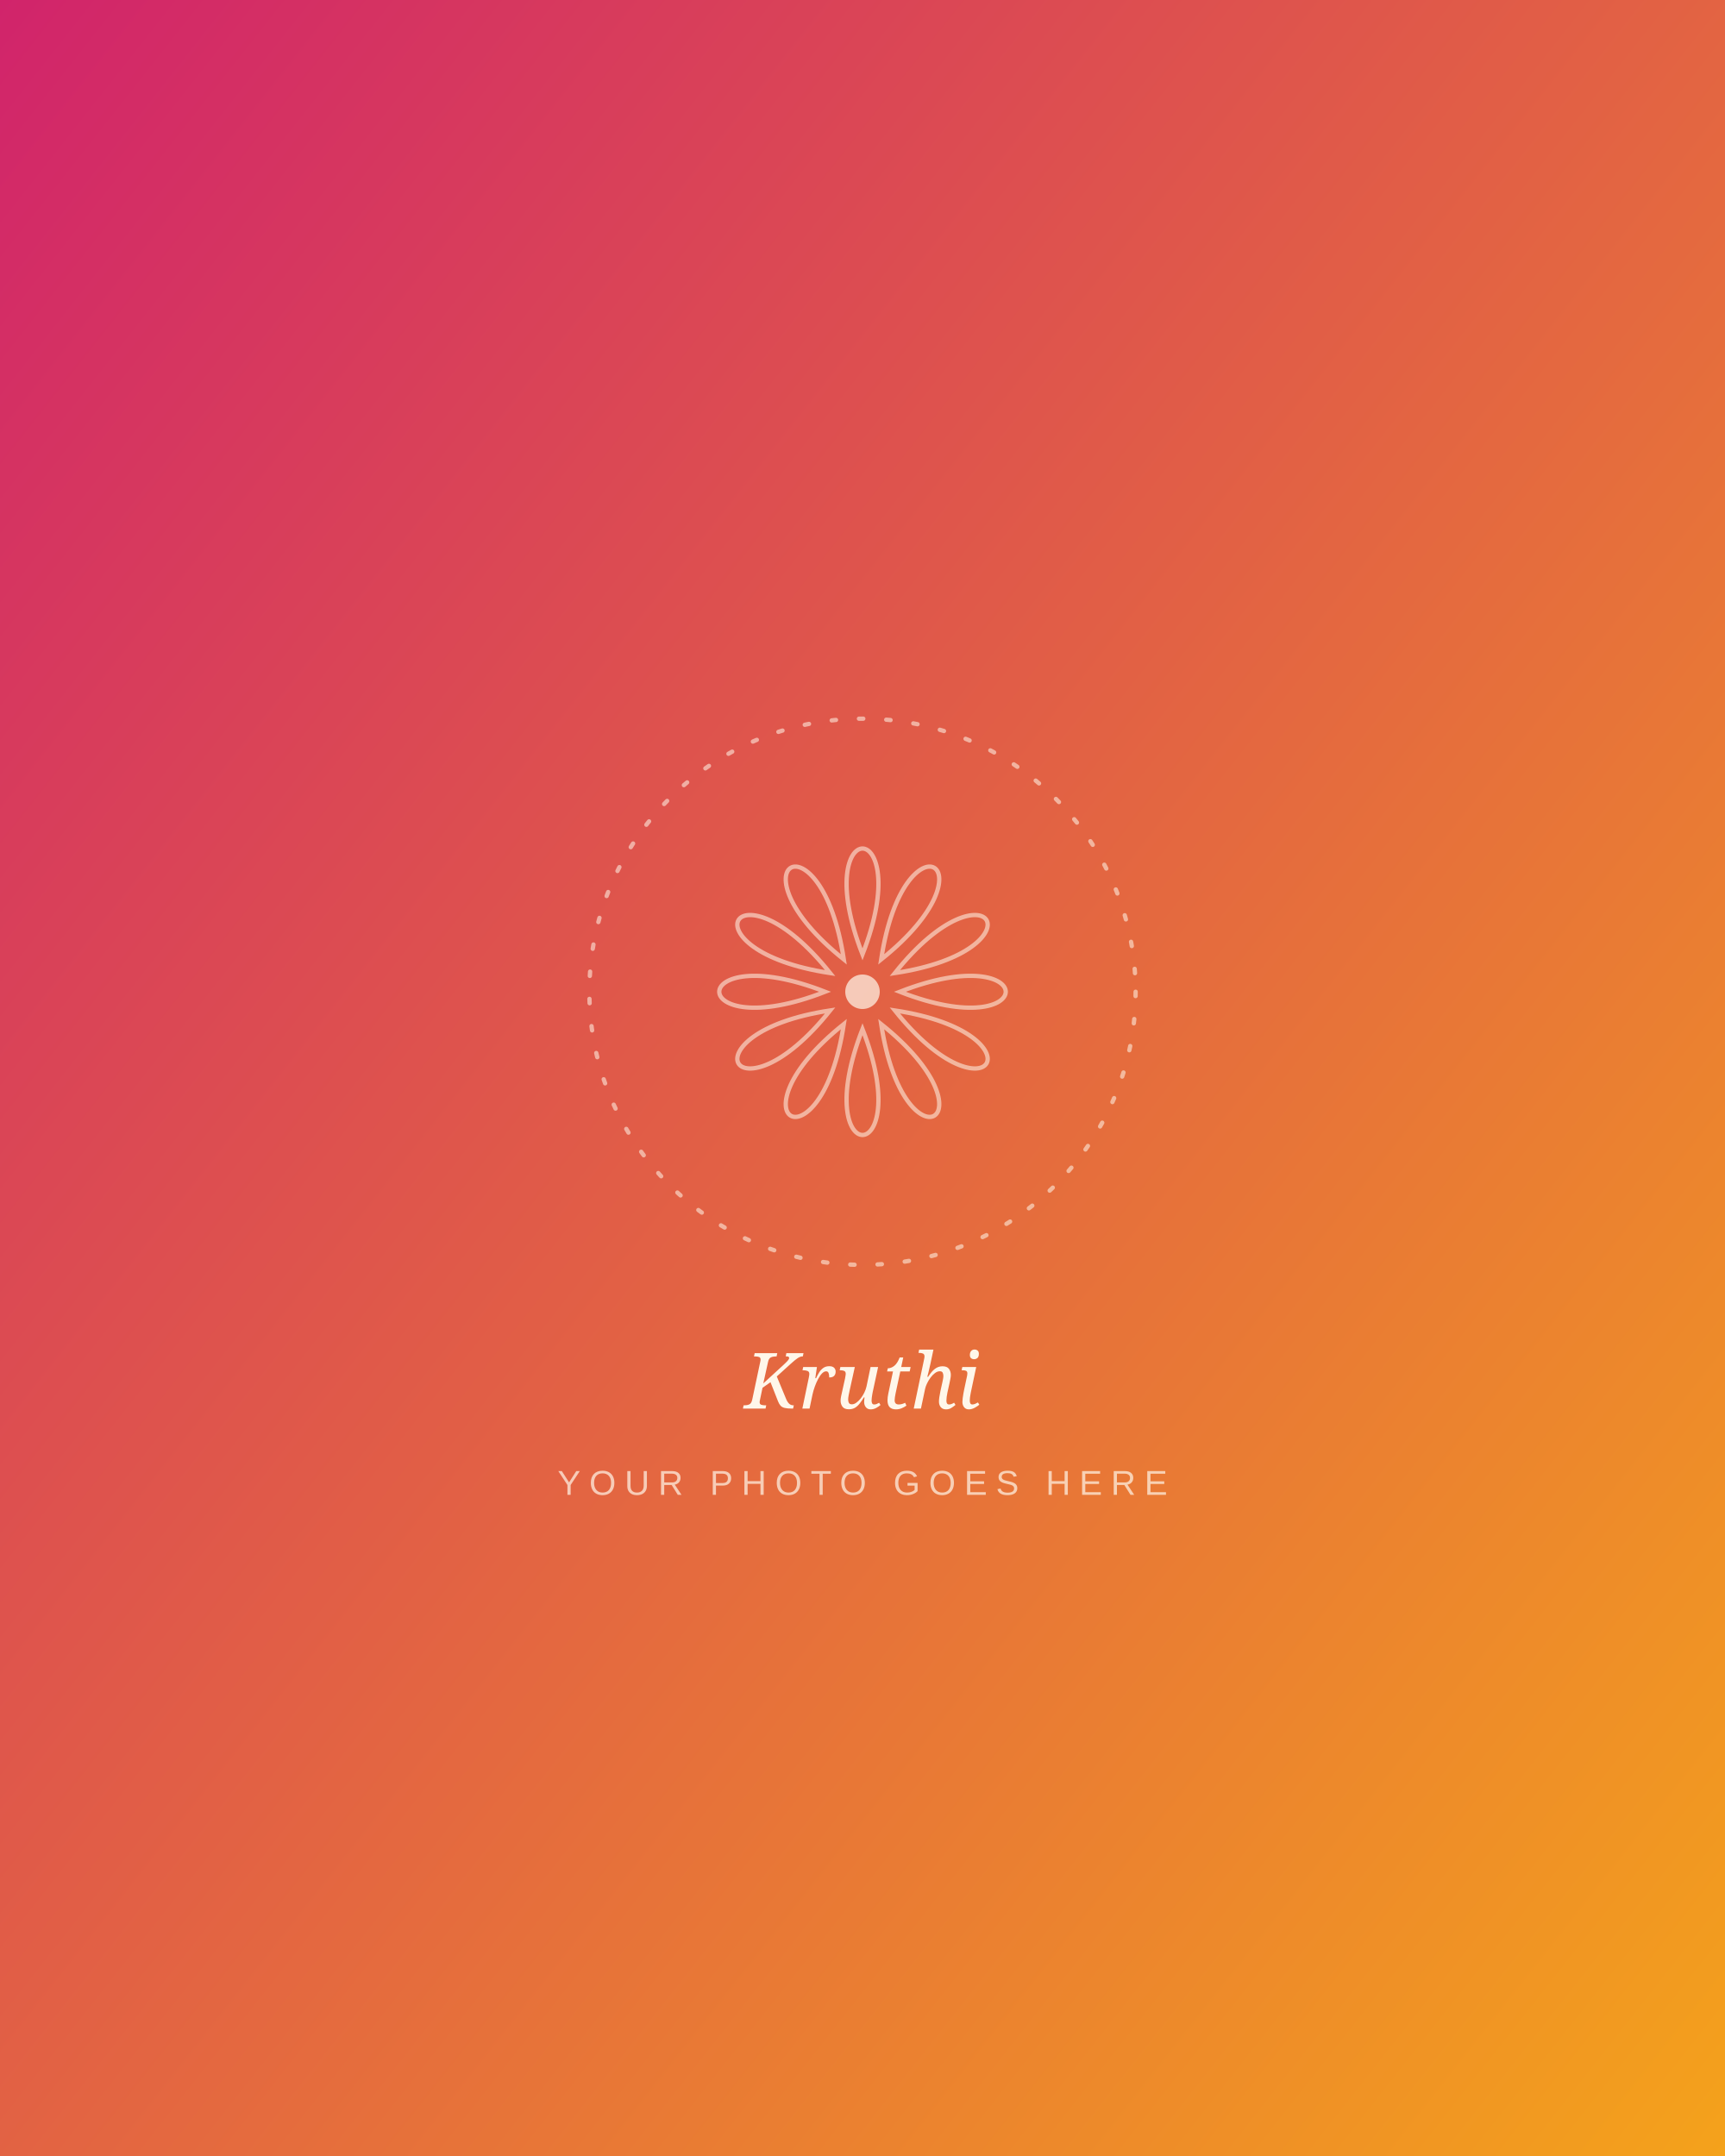
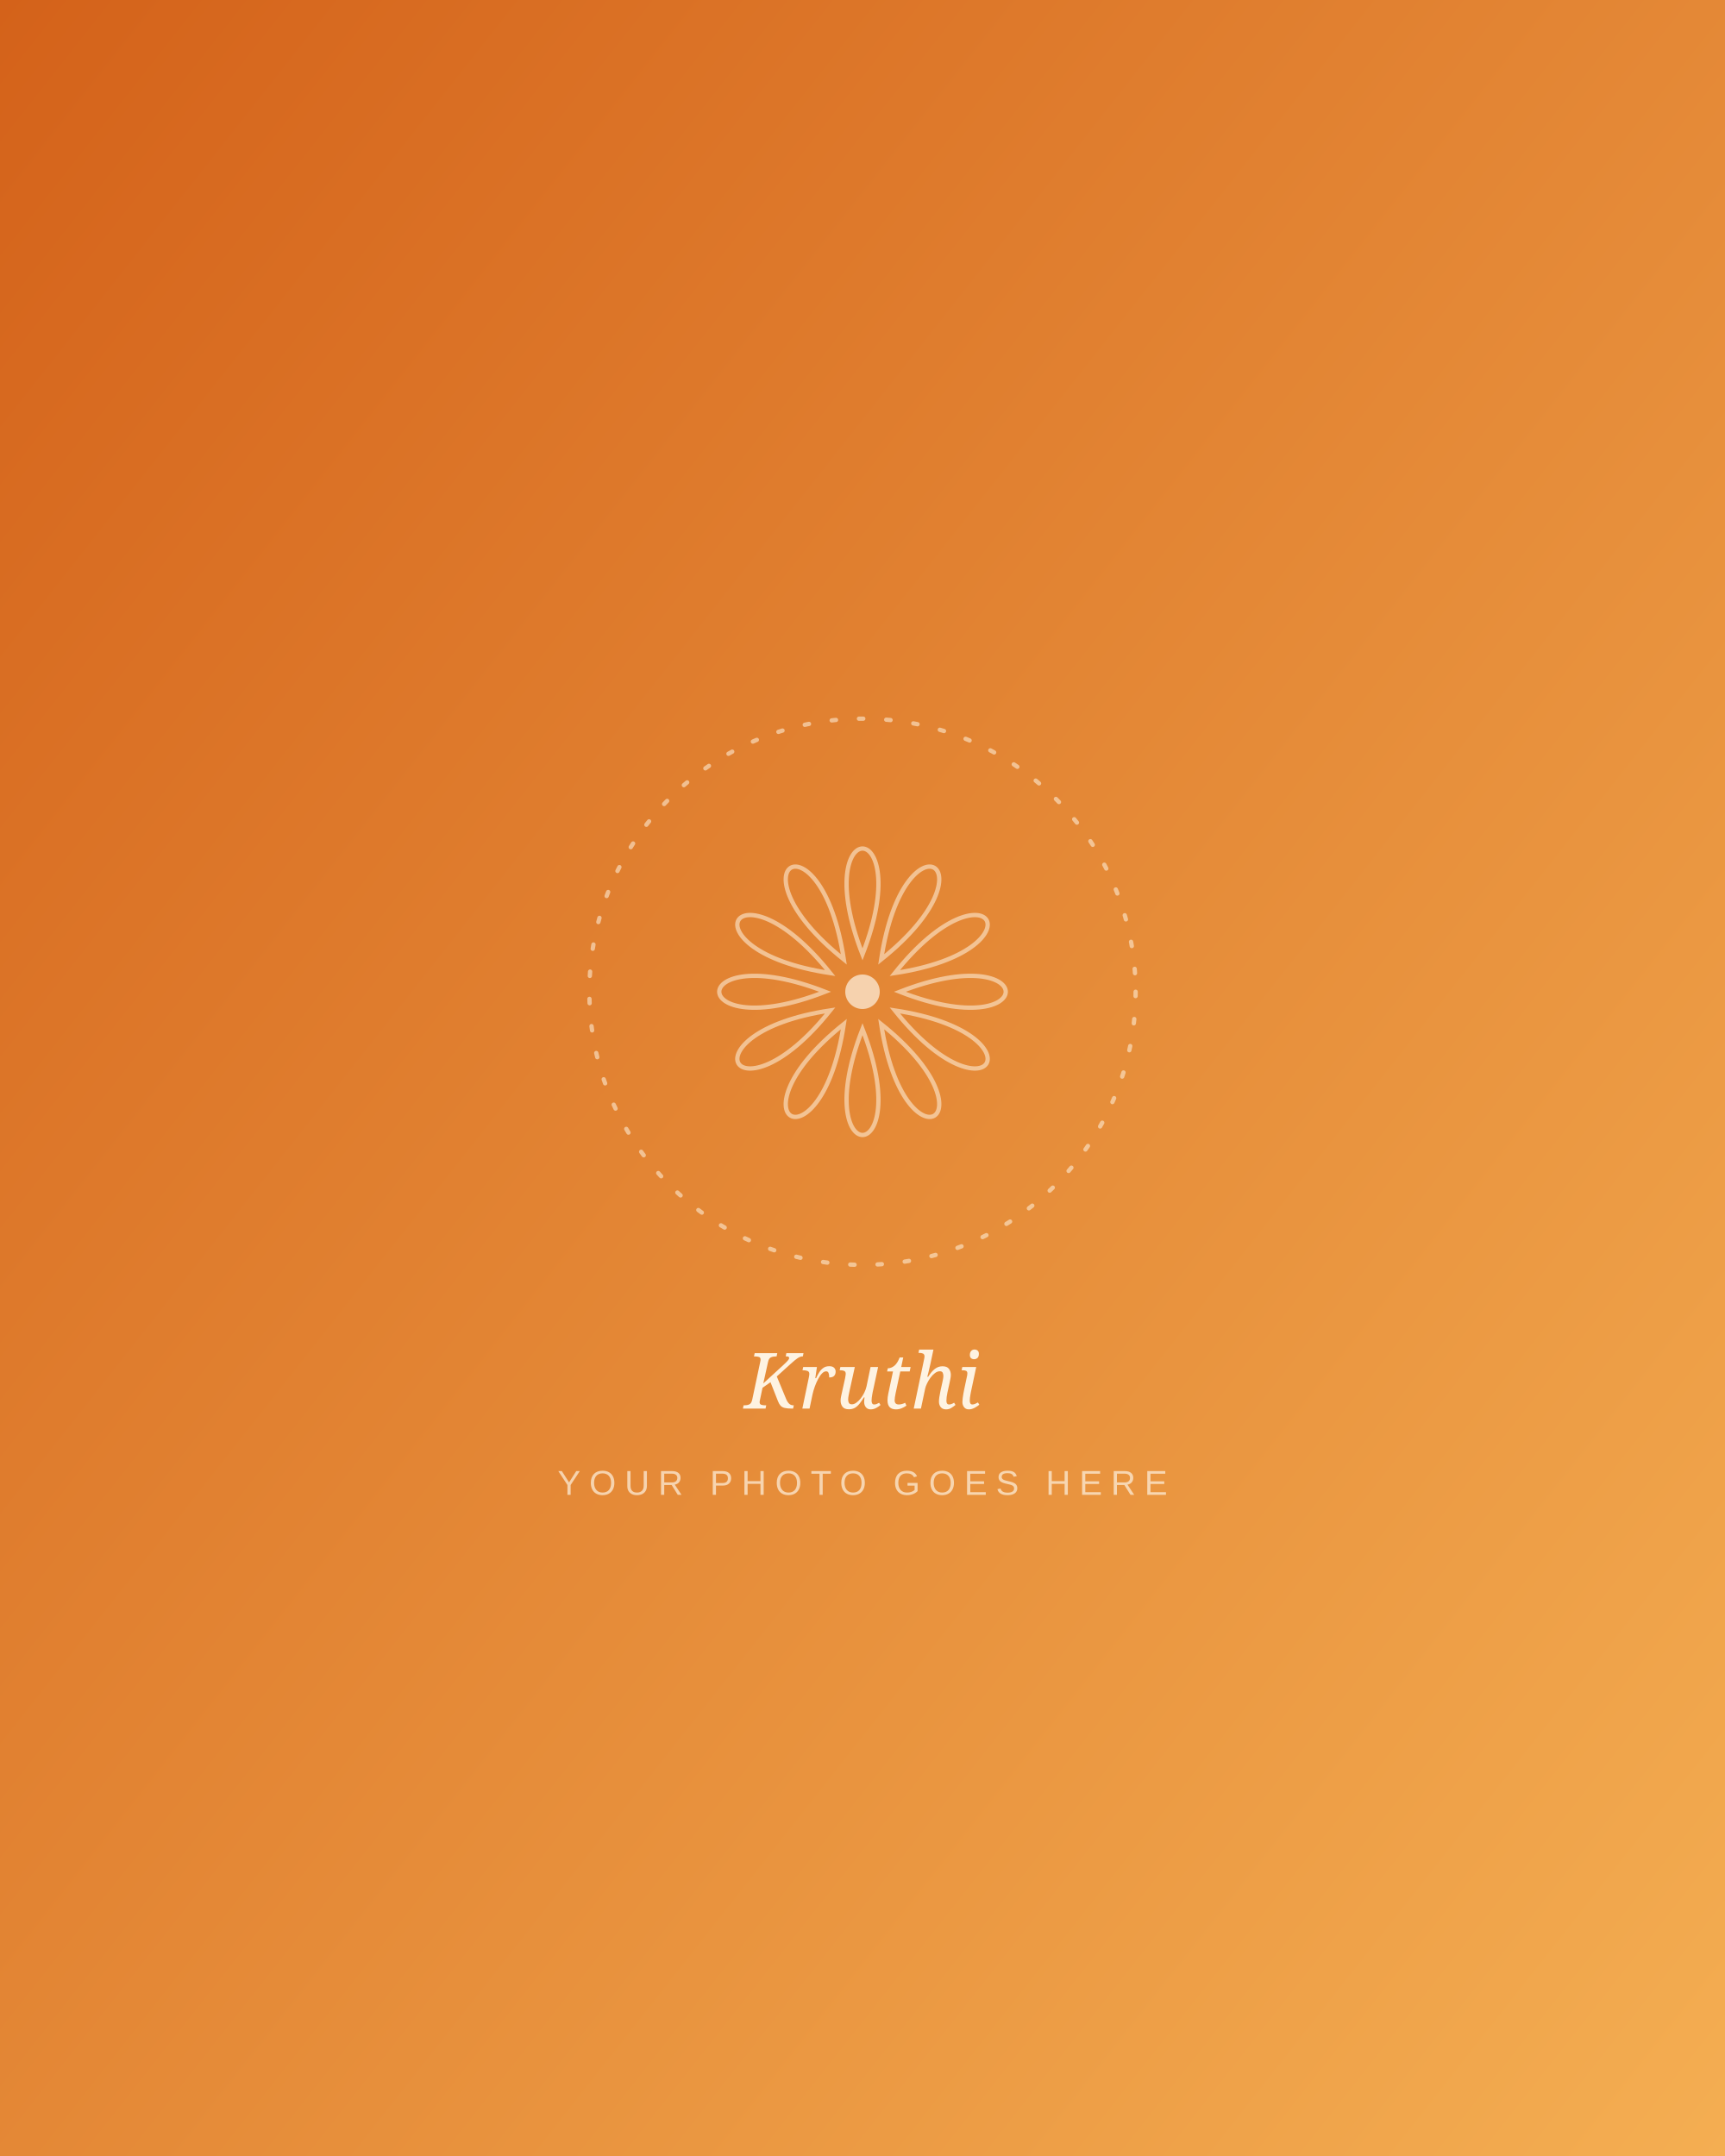
<svg xmlns="http://www.w3.org/2000/svg" viewBox="0 0 1200 1500" preserveAspectRatio="xMidYMid slice">
  <defs>
    <linearGradient id="g" x1="0" y1="0" x2="1" y2="1">
-       <stop offset="0" stop-color="#d1246b" />
-       <stop offset="1" stop-color="#f4a21b" />
+       <stop offset="0" stop-color="#d4621a" />
+       <stop offset="1" stop-color="#f4ae52" />
    </linearGradient>
  </defs>
  <rect width="1200" height="1500" fill="url(#g)" />
-   <g transform="translate(600 690)" fill="none" stroke="#fff7ea" stroke-opacity=".55" stroke-width="3">
-     <circle r="12" fill="#fff7ea" fill-opacity=".7" stroke="none" />
+   <g transform="translate(600 690)" fill="none" stroke="#fef3e2" stroke-opacity=".55" stroke-width="3">
+     <circle r="12" fill="#fef3e2" fill-opacity=".7" stroke="none" />
    <path d="M0.0 -26.0 C-38.4 -124.2 38.4 -124.2 0.0 -26.0Z M13.0 -22.5 C28.8 -126.8 95.4 -88.3 13.0 -22.5Z M22.5 -13.0 C88.3 -95.4 126.8 -28.8 22.5 -13.0Z M26.0 0.0 C124.2 -38.4 124.2 38.4 26.0 0.0Z M22.5 13.0 C126.8 28.8 88.3 95.4 22.5 13.0Z M13.0 22.5 C95.4 88.3 28.8 126.8 13.0 22.5Z M0.0 26.0 C38.4 124.2 -38.4 124.2 0.0 26.0Z M-13.0 22.5 C-28.8 126.8 -95.4 88.3 -13.0 22.5Z M-22.5 13.0 C-88.3 95.4 -126.8 28.8 -22.5 13.0Z M-26.0 0.0 C-124.2 38.4 -124.2 -38.4 -26.0 0.0Z M-22.5 -13.0 C-126.8 -28.8 -88.3 -95.4 -22.5 -13.0Z M-13.0 -22.5 C-95.4 -88.3 -28.8 -126.8 -13.0 -22.5Z " />
    <circle r="190" stroke-dasharray="3 16" stroke-linecap="round" />
  </g>
-   <text x="600" y="980" text-anchor="middle" font-family="Georgia, serif" font-style="italic" font-size="54" fill="#fff7ea">Kruthi</text>
-   <text x="600" y="1040" text-anchor="middle" font-family="Arial, sans-serif" font-size="24" letter-spacing="6" fill="#fff7ea" fill-opacity=".7">YOUR PHOTO GOES HERE</text>
+   <text x="600" y="980" text-anchor="middle" font-family="Georgia, serif" font-style="italic" font-size="54" fill="#fef3e2">Kruthi</text>
+   <text x="600" y="1040" text-anchor="middle" font-family="Arial, sans-serif" font-size="24" letter-spacing="6" fill="#fef3e2" fill-opacity=".7">YOUR PHOTO GOES HERE</text>
</svg>
